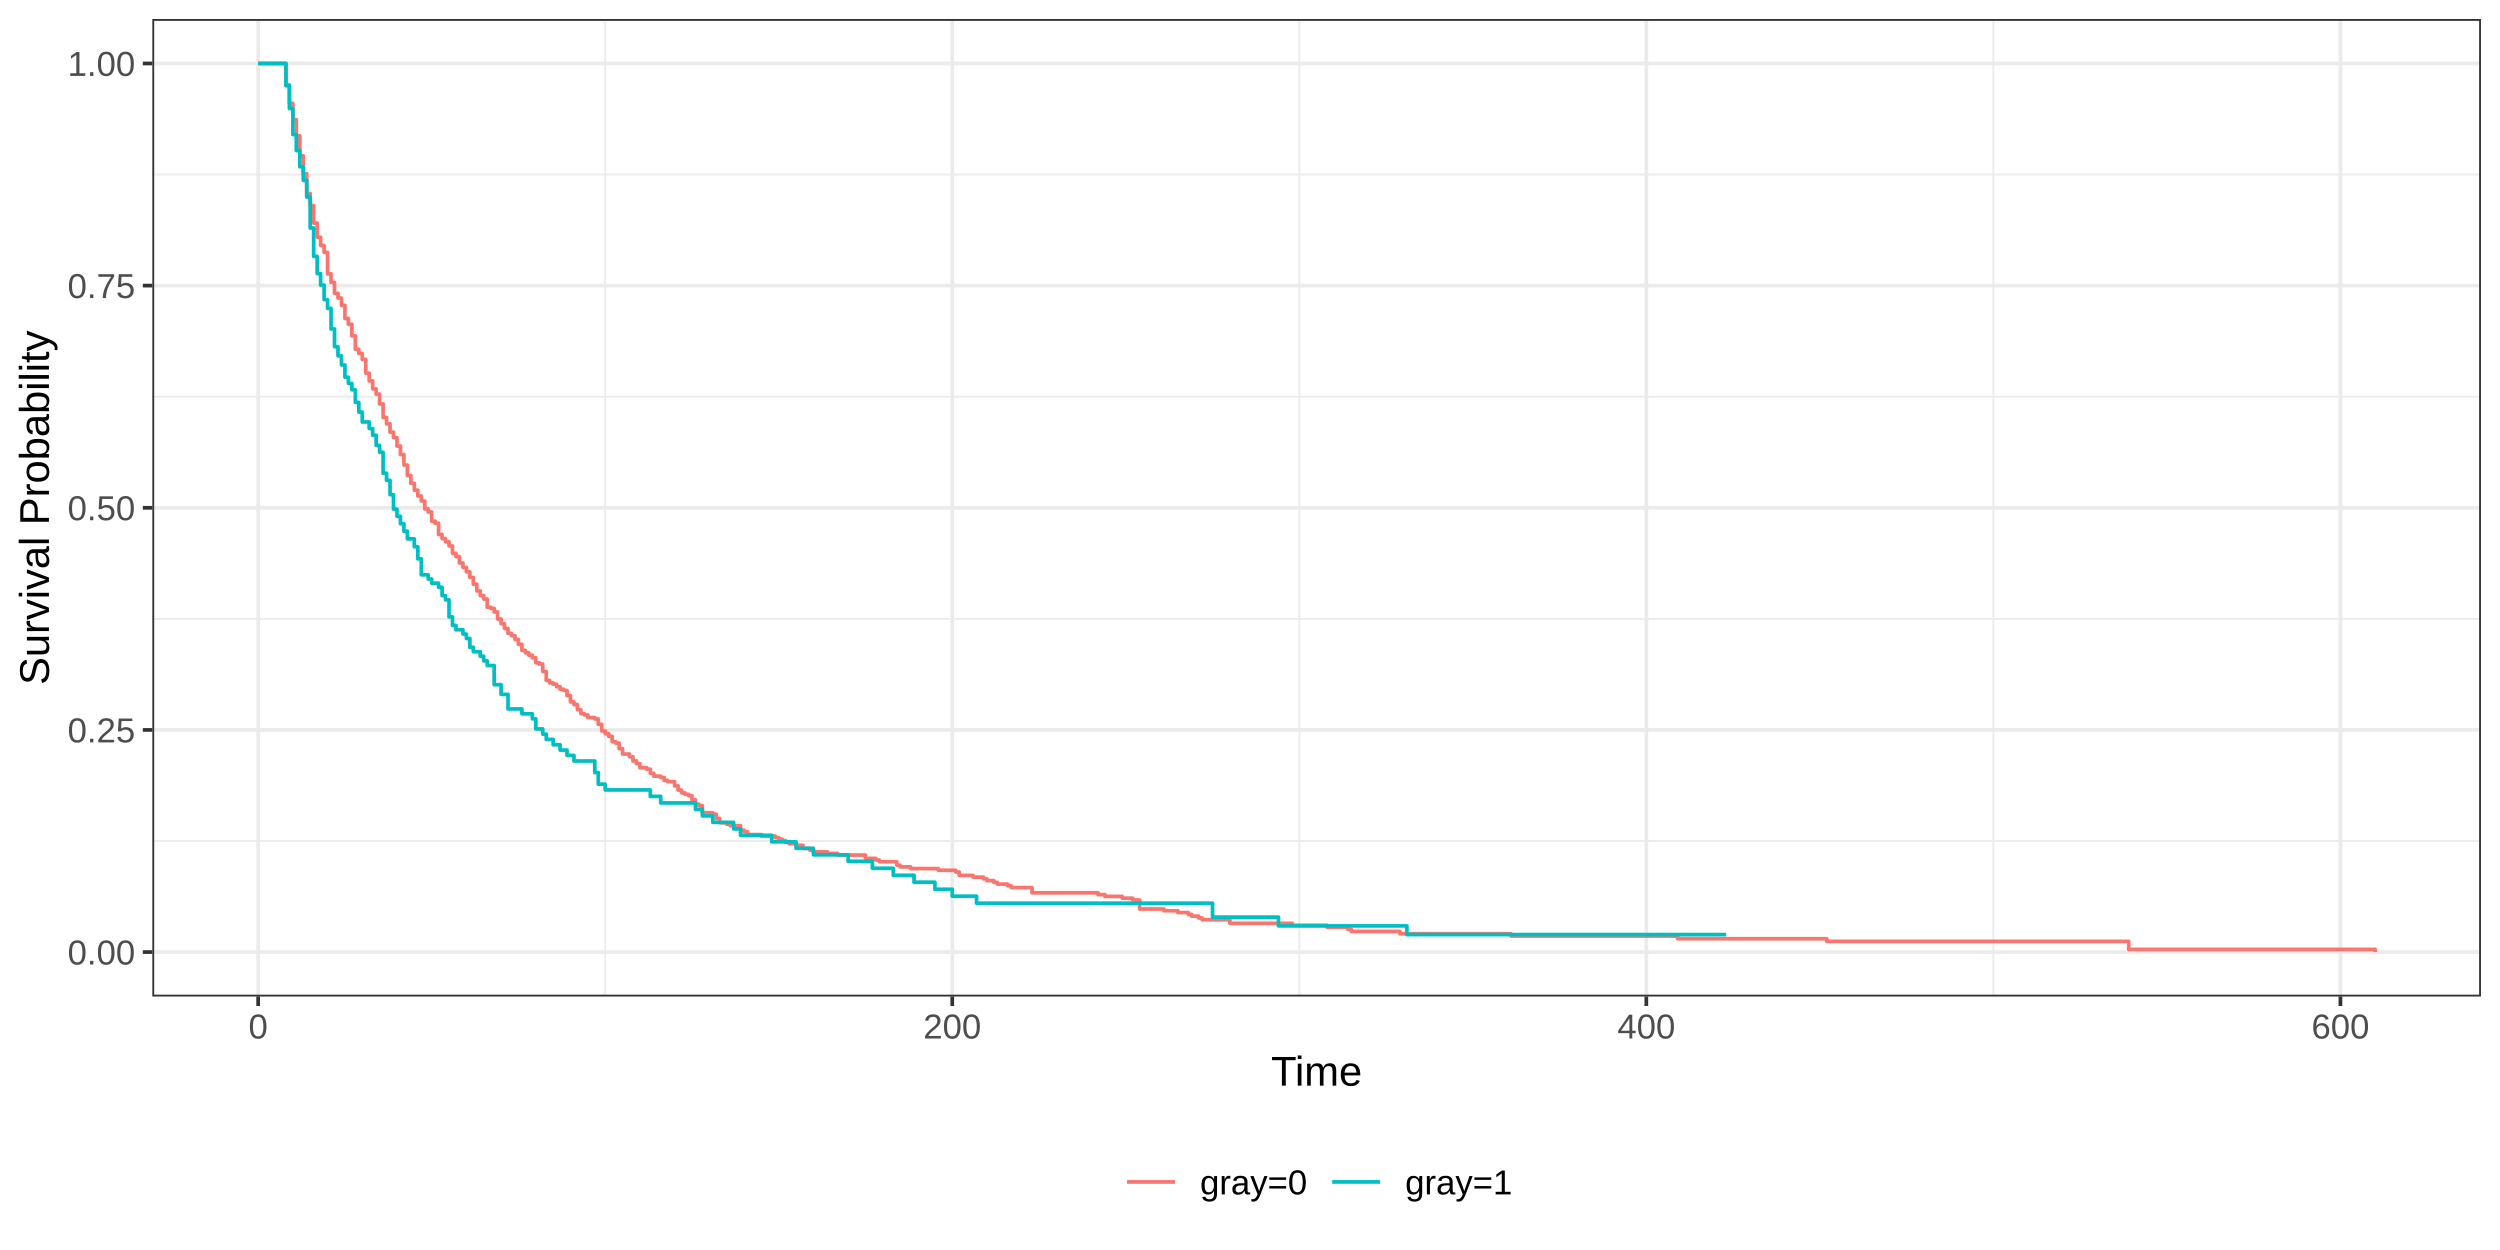
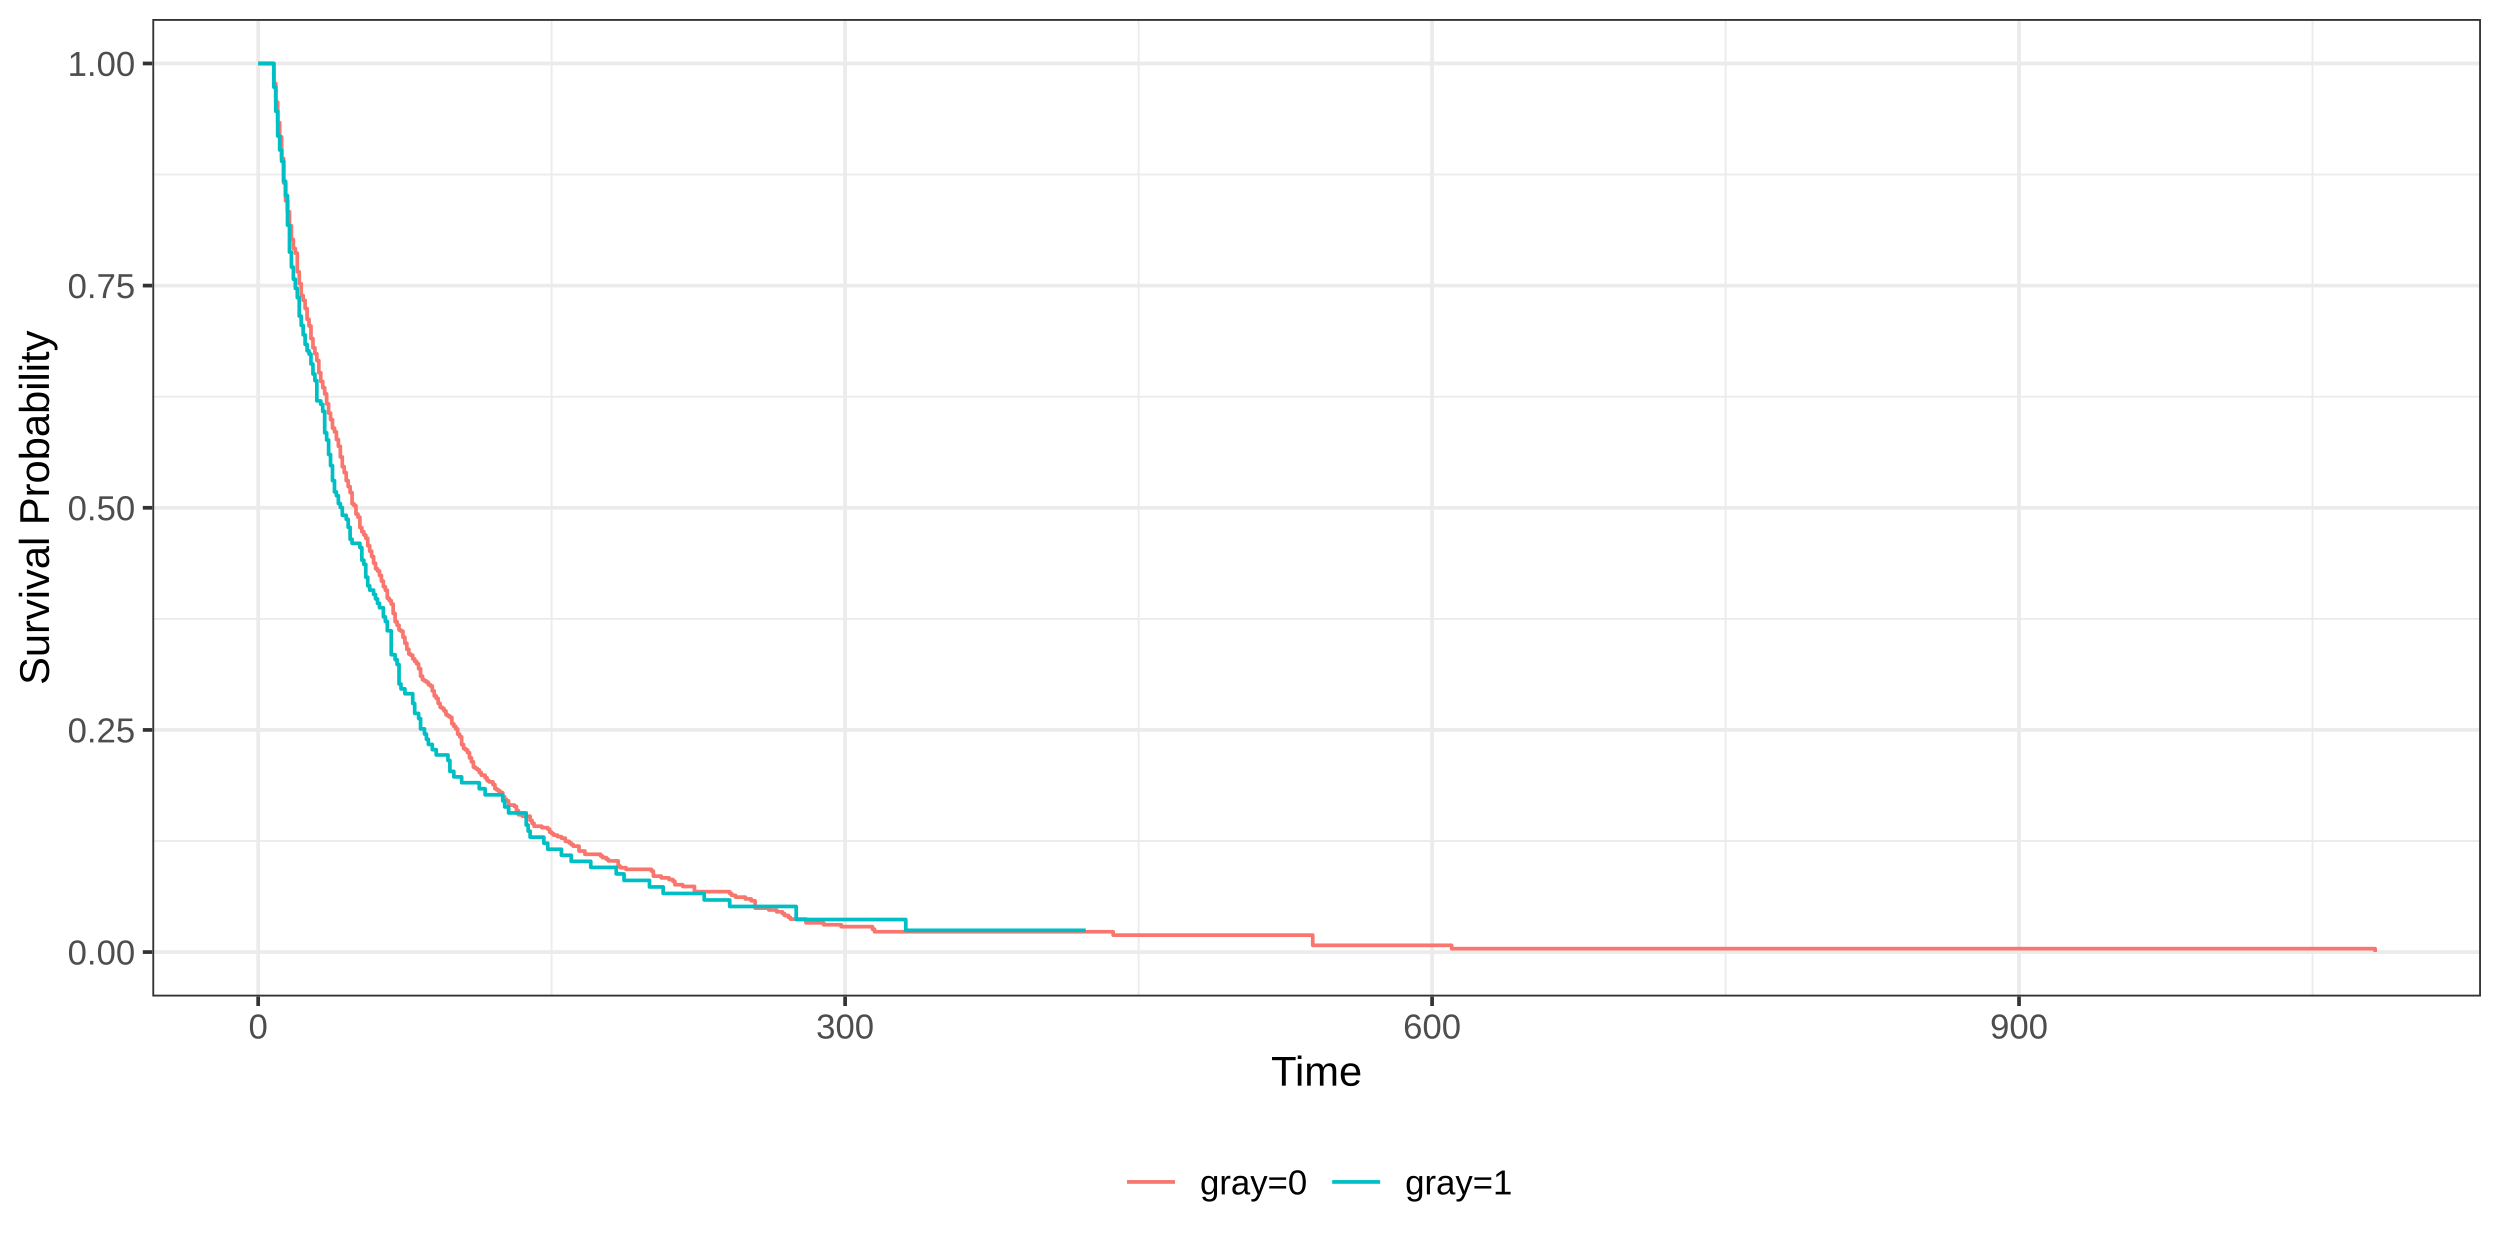
<svg xmlns="http://www.w3.org/2000/svg" class="svglite" width="720.00pt" height="360.00pt" viewBox="0 0 720.00 360.00">
  <defs>
    <style type="text/css">
    .svglite line, .svglite polyline, .svglite polygon, .svglite path, .svglite rect, .svglite circle {
      fill: none;
      stroke: #000000;
      stroke-linecap: round;
      stroke-linejoin: round;
      stroke-miterlimit: 10.00;
    }
    .svglite text {
      white-space: pre;
    }
  </style>
  </defs>
  <rect width="100%" height="100%" style="stroke: none; fill: #FFFFFF;" />
  <defs>
    <clipPath id="cpMC4wMHw3MjAuMDB8MC4wMHwzNjAuMDA=">
      <rect x="0.00" y="0.00" width="720.00" height="360.00" />
    </clipPath>
  </defs>
  <g clip-path="url(#cpMC4wMHw3MjAuMDB8MC4wMHwzNjAuMDA=)">
    <rect x="0.00" y="0.00" width="720.00" height="360.00" style="stroke-width: 1.07; stroke: #FFFFFF; fill: #FFFFFF;" />
  </g>
  <defs>
    <clipPath id="cpNDMuODd8NzE0LjUyfDUuNDh8Mjg2Ljk5">
      <rect x="43.87" y="5.48" width="670.65" height="281.52" />
    </clipPath>
  </defs>
  <g clip-path="url(#cpNDMuODd8NzE0LjUyfDUuNDh8Mjg2Ljk5)">
    <rect x="43.87" y="5.48" width="670.65" height="281.52" style="stroke-width: 1.07; stroke: none; fill: #FFFFFF;" />
    <polyline points="43.87,242.21 714.52,242.21 " style="stroke-width: 0.53; stroke: #EBEBEB; stroke-linecap: butt;" />
    <polyline points="43.87,178.23 714.52,178.23 " style="stroke-width: 0.53; stroke: #EBEBEB; stroke-linecap: butt;" />
    <polyline points="43.87,114.25 714.52,114.25 " style="stroke-width: 0.53; stroke: #EBEBEB; stroke-linecap: butt;" />
    <polyline points="43.87,50.27 714.52,50.27 " style="stroke-width: 0.53; stroke: #EBEBEB; stroke-linecap: butt;" />
-     <polyline points="174.30,286.99 174.30,5.48 " style="stroke-width: 0.53; stroke: #EBEBEB; stroke-linecap: butt;" />
-     <polyline points="374.20,286.99 374.20,5.48 " style="stroke-width: 0.53; stroke: #EBEBEB; stroke-linecap: butt;" />
-     <polyline points="574.09,286.99 574.09,5.48 " style="stroke-width: 0.53; stroke: #EBEBEB; stroke-linecap: butt;" />
+     <polyline points="158.87,286.99 158.87,5.48 " style="stroke-width: 0.53; stroke: #EBEBEB; stroke-linecap: butt;" />
+     <polyline points="327.92,286.99 327.92,5.48 " style="stroke-width: 0.53; stroke: #EBEBEB; stroke-linecap: butt;" />
+     <polyline points="496.96,286.99 496.96,5.48 " style="stroke-width: 0.53; stroke: #EBEBEB; stroke-linecap: butt;" />
+     <polyline points="666.00,286.99 666.00,5.48 " style="stroke-width: 0.53; stroke: #EBEBEB; stroke-linecap: butt;" />
    <polyline points="43.87,274.20 714.52,274.20 " style="stroke-width: 1.07; stroke: #EBEBEB; stroke-linecap: butt;" />
    <polyline points="43.87,210.22 714.52,210.22 " style="stroke-width: 1.07; stroke: #EBEBEB; stroke-linecap: butt;" />
    <polyline points="43.87,146.24 714.52,146.24 " style="stroke-width: 1.07; stroke: #EBEBEB; stroke-linecap: butt;" />
    <polyline points="43.87,82.26 714.52,82.26 " style="stroke-width: 1.07; stroke: #EBEBEB; stroke-linecap: butt;" />
    <polyline points="43.87,18.28 714.52,18.28 " style="stroke-width: 1.07; stroke: #EBEBEB; stroke-linecap: butt;" />
    <polyline points="74.35,286.99 74.35,5.48 " style="stroke-width: 1.07; stroke: #EBEBEB; stroke-linecap: butt;" />
-     <polyline points="274.25,286.99 274.25,5.48 " style="stroke-width: 1.07; stroke: #EBEBEB; stroke-linecap: butt;" />
-     <polyline points="474.14,286.99 474.14,5.48 " style="stroke-width: 1.07; stroke: #EBEBEB; stroke-linecap: butt;" />
-     <polyline points="674.04,286.99 674.04,5.48 " style="stroke-width: 1.07; stroke: #EBEBEB; stroke-linecap: butt;" />
-     <polyline points="74.35,18.28 82.35,18.28 82.35,24.47 83.35,24.47 83.35,29.77 84.35,29.77 84.35,34.46 85.34,34.46 85.34,39.12 86.34,39.12 86.34,44.85 87.34,44.85 87.34,50.04 88.34,50.04 88.34,55.71 89.34,55.71 89.34,59.21 90.34,59.21 90.34,64.25 91.34,64.25 91.34,68.31 92.34,68.31 92.34,70.69 93.34,70.69 93.34,72.67 94.34,72.67 94.34,78.87 95.34,78.87 95.34,81.32 96.34,81.32 96.34,84.47 97.34,84.47 97.34,85.84 98.34,85.84 98.34,87.94 99.34,87.94 99.34,91.71 100.34,91.71 100.34,93.38 101.34,93.38 101.34,96.73 102.34,96.73 102.34,100.57 103.34,100.57 103.34,101.78 104.33,101.78 104.33,103.50 105.33,103.50 105.33,107.47 106.33,107.47 106.33,109.71 107.33,109.71 107.33,111.98 108.33,111.98 108.33,113.51 109.33,113.51 109.33,116.33 110.33,116.33 110.33,120.23 111.33,120.23 111.33,122.07 112.33,122.07 112.33,124.45 113.33,124.45 113.33,126.04 114.33,126.04 114.33,128.46 115.33,128.46 115.33,130.91 116.33,130.91 116.33,133.93 117.33,133.93 117.33,136.96 118.33,136.96 118.33,139.19 119.33,139.19 119.33,141.16 120.33,141.16 120.33,142.85 121.33,142.85 121.33,144.28 122.33,144.28 122.33,146.57 123.32,146.57 123.32,147.44 124.32,147.44 124.32,150.09 125.32,150.09 125.32,150.68 126.32,150.68 126.32,153.93 127.32,153.93 127.32,155.12 128.32,155.12 128.32,156.02 129.32,156.02 129.32,157.23 130.32,157.23 130.32,159.36 131.32,159.36 131.32,160.29 132.32,160.29 132.32,162.15 133.32,162.15 133.32,163.42 134.32,163.42 134.32,164.69 135.32,164.69 135.32,166.30 136.32,166.30 136.32,168.25 137.32,168.25 137.32,170.20 138.32,170.20 138.32,171.53 139.32,171.53 139.32,172.53 140.32,172.53 140.32,174.87 141.32,174.87 141.32,175.21 142.32,175.21 142.32,176.23 143.31,176.23 143.31,178.27 144.31,178.27 144.31,179.64 145.31,179.64 145.31,181.01 146.31,181.01 146.31,182.41 147.31,182.41 147.31,183.10 148.31,183.10 148.31,184.15 149.31,184.15 149.31,185.55 150.31,185.55 150.31,187.30 151.31,187.30 151.31,188.01 152.31,188.01 152.31,188.72 153.31,188.72 153.31,189.43 154.31,189.43 154.31,190.88 155.31,190.88 155.31,191.24 156.31,191.24 156.31,193.41 157.31,193.41 157.31,195.95 158.31,195.95 158.31,196.67 159.31,196.67 159.31,197.04 160.31,197.04 160.31,197.76 161.31,197.76 161.31,198.49 162.30,198.49 162.30,198.86 163.30,198.86 163.30,200.32 164.30,200.32 164.30,202.16 165.30,202.16 165.30,202.90 166.30,202.90 166.30,204.39 167.30,204.39 167.30,205.53 168.30,205.53 168.30,205.90 169.30,205.90 169.30,206.66 170.30,206.66 170.30,206.66 171.30,206.66 171.30,207.05 172.30,207.05 172.30,208.59 173.30,208.59 173.30,210.52 174.30,210.52 174.30,211.30 175.30,211.30 175.30,212.07 176.30,212.07 176.30,213.63 177.30,213.63 177.30,214.01 178.30,214.01 178.30,215.59 179.30,215.59 179.30,217.16 180.30,217.16 180.30,217.16 181.30,217.16 181.30,217.95 182.29,217.95 182.29,219.14 183.29,219.14 183.29,219.93 184.29,219.93 184.29,221.12 186.29,221.12 186.29,221.52 187.29,221.52 187.29,222.72 188.29,222.72 188.29,223.52 190.29,223.52 190.29,223.92 191.29,223.92 191.29,224.73 192.29,224.73 192.29,225.13 194.29,225.13 194.29,226.34 195.29,226.34 195.29,227.54 196.29,227.54 196.29,228.35 197.29,228.35 197.29,228.76 198.29,228.76 198.29,229.17 199.29,229.17 199.29,230.38 200.29,230.38 200.29,231.60 201.28,231.60 201.28,232.01 202.28,232.01 202.28,234.06 205.28,234.06 205.28,234.47 206.28,234.47 206.28,235.71 207.28,235.71 207.28,236.95 208.28,236.95 208.28,236.95 209.28,236.95 209.28,237.37 210.28,237.37 210.28,237.79 211.28,237.79 211.28,237.79 213.28,237.79 213.28,239.08 214.28,239.08 214.28,239.50 215.28,239.50 215.28,240.36 219.28,240.36 219.28,240.79 220.28,240.79 220.28,240.79 223.27,240.79 223.27,241.23 224.27,241.23 224.27,241.67 225.27,241.67 225.27,242.11 226.27,242.11 226.27,242.55 227.27,242.55 227.27,243.00 229.27,243.00 229.27,243.44 230.27,243.44 230.27,243.44 231.27,243.44 231.27,244.36 233.27,244.36 233.27,244.84 234.27,244.84 234.27,245.31 238.27,245.31 238.27,245.78 241.26,245.78 241.26,246.26 247.26,246.26 247.26,246.26 249.26,246.26 249.26,247.22 252.26,247.22 252.26,247.70 253.26,247.70 253.26,248.18 258.26,248.18 258.26,249.17 259.25,249.17 259.25,249.66 262.25,249.66 262.25,250.15 270.25,250.15 270.25,250.64 275.25,250.64 275.25,251.13 276.25,251.13 276.25,252.11 278.25,252.11 278.25,252.11 280.24,252.11 280.24,252.61 283.24,252.61 283.24,253.11 284.24,253.11 284.24,253.62 286.24,253.62 286.24,254.12 287.24,254.12 287.24,254.62 290.24,254.62 290.24,255.12 291.24,255.12 291.24,255.62 297.24,255.62 297.24,257.13 300.23,257.13 300.23,257.13 316.23,257.13 316.23,257.65 318.22,257.65 318.22,258.16 323.22,258.16 323.22,258.68 326.22,258.68 326.22,259.20 328.22,259.20 328.22,261.79 335.22,261.79 335.22,262.30 339.21,262.30 339.21,262.82 342.21,262.82 342.21,263.34 343.21,263.34 343.21,263.85 345.21,263.85 345.21,264.37 346.21,264.37 346.21,264.89 354.21,264.89 354.21,265.92 372.20,265.92 372.20,266.47 380.19,266.47 380.19,266.47 382.19,266.47 382.19,267.07 388.19,267.07 388.19,267.66 389.19,267.66 389.19,268.26 391.19,268.26 391.19,268.26 403.18,268.26 403.18,268.92 435.16,268.92 435.16,269.58 480.14,269.58 480.14,269.58 483.14,269.58 483.14,270.35 526.12,270.35 526.12,271.12 613.07,271.12 613.07,273.43 684.04,273.43 684.04,274.20 " style="stroke-width: 1.07; stroke: #F8766D; stroke-linecap: butt;" />
-     <polyline points="74.35,18.28 82.35,18.28 82.35,24.69 83.35,24.69 83.35,31.28 84.35,31.28 84.35,38.75 85.34,38.75 85.34,43.35 86.34,43.35 86.34,48.03 87.34,48.03 87.34,51.96 88.34,51.96 88.34,56.74 89.34,56.74 89.34,65.66 90.34,65.66 90.34,73.84 91.34,73.84 91.34,78.79 92.34,78.79 92.34,82.10 93.34,82.10 93.34,86.29 94.34,86.29 94.34,88.81 95.34,88.81 95.34,94.74 96.34,94.74 96.34,99.86 97.34,99.86 97.34,102.48 98.34,102.48 98.34,105.11 99.34,105.11 99.34,108.63 100.34,108.63 100.34,110.43 101.34,110.43 101.34,112.25 102.34,112.25 102.34,115.89 103.34,115.89 103.34,118.68 104.33,118.68 104.33,121.51 105.33,121.51 105.33,121.51 106.33,121.51 106.33,123.41 107.33,123.41 107.33,125.35 108.33,125.35 108.33,128.27 109.33,128.27 109.33,130.24 110.33,130.24 110.33,136.28 111.33,136.28 111.33,138.34 112.33,138.34 112.33,142.46 113.33,142.46 113.33,146.61 114.33,146.61 114.33,148.70 115.33,148.70 115.33,150.84 116.33,150.84 116.33,152.99 117.33,152.99 117.33,155.19 118.33,155.19 118.33,155.19 119.33,155.19 119.33,157.46 120.33,157.46 120.33,160.93 121.33,160.93 121.33,165.55 122.33,165.55 122.33,165.55 123.32,165.55 123.32,166.75 124.32,166.75 124.32,167.94 126.32,167.94 126.32,169.13 127.32,169.13 127.32,171.55 128.32,171.55 128.32,172.76 129.32,172.76 129.32,177.65 130.32,177.65 130.32,180.12 131.32,180.12 131.32,181.36 133.32,181.36 133.32,182.61 134.32,182.61 134.32,183.89 135.32,183.89 135.32,186.43 136.32,186.43 136.32,187.70 137.32,187.70 137.32,187.70 138.32,187.70 138.32,189.01 139.32,189.01 139.32,190.34 140.32,190.34 140.32,191.67 142.32,191.67 142.32,197.18 143.31,197.18 143.31,197.18 144.31,197.18 144.31,199.98 146.31,199.98 146.31,204.18 150.31,204.18 150.31,205.58 152.31,205.58 152.31,205.58 153.31,205.58 153.31,207.01 154.31,207.01 154.31,209.93 156.31,209.93 156.31,211.42 157.31,211.42 157.31,212.95 159.31,212.95 159.31,214.49 161.31,214.49 161.31,216.02 163.30,216.02 163.30,217.55 164.30,217.55 164.30,217.55 165.30,217.55 165.30,219.17 170.30,219.17 170.30,219.17 171.30,219.17 171.30,222.50 172.30,222.50 172.30,225.84 174.30,225.84 174.30,227.50 176.30,227.50 176.30,227.50 185.29,227.50 185.29,227.50 187.29,227.50 187.29,229.37 190.29,229.37 190.29,231.24 200.29,231.24 200.29,233.11 202.28,233.11 202.28,234.98 205.28,234.98 205.28,236.84 211.28,236.84 211.28,238.71 213.28,238.71 213.28,240.58 222.27,240.58 222.27,242.45 229.27,242.45 229.27,244.31 234.27,244.31 234.27,246.18 244.26,246.18 244.26,248.05 248.26,248.05 248.26,248.05 251.26,248.05 251.26,250.06 257.26,250.06 257.26,252.07 263.25,252.07 263.25,254.08 269.25,254.08 269.25,256.10 274.25,256.10 274.25,258.11 281.24,258.11 281.24,260.12 349.21,260.12 349.21,264.14 367.20,264.14 367.20,264.14 368.20,264.14 368.20,266.66 405.18,266.66 405.18,269.17 497.13,269.17 497.13,269.17 " style="stroke-width: 1.07; stroke: #00BFC4; stroke-linecap: butt;" />
+     <polyline points="243.39,286.99 243.39,5.48 " style="stroke-width: 1.07; stroke: #EBEBEB; stroke-linecap: butt;" />
+     <polyline points="412.44,286.99 412.44,5.48 " style="stroke-width: 1.07; stroke: #EBEBEB; stroke-linecap: butt;" />
+     <polyline points="581.48,286.99 581.48,5.48 " style="stroke-width: 1.07; stroke: #EBEBEB; stroke-linecap: butt;" />
+     <polyline points="74.35,18.28 78.86,18.28 78.86,24.01 79.42,24.01 79.42,29.40 79.98,29.40 79.98,35.31 80.55,35.31 80.55,39.43 81.11,39.43 81.11,45.64 81.68,45.64 81.68,52.72 82.24,52.72 82.24,57.84 82.80,57.84 82.80,60.97 83.37,60.97 83.37,65.02 83.93,65.02 83.93,68.94 84.49,68.94 84.49,71.58 85.06,71.58 85.06,72.91 85.62,72.91 85.62,78.31 86.18,78.31 86.18,81.70 86.75,81.70 86.75,85.12 87.31,85.12 87.31,86.51 87.87,86.51 87.87,88.86 88.44,88.86 88.44,91.96 89.00,91.96 89.00,93.88 89.56,93.88 89.56,97.50 90.13,97.50 90.13,100.17 90.69,100.17 90.69,101.87 91.25,101.87 91.25,103.85 91.82,103.85 91.82,107.35 92.38,107.35 92.38,109.86 92.95,109.86 92.95,111.64 93.51,111.64 93.51,113.44 94.07,113.44 94.07,116.31 94.64,116.31 94.64,118.97 95.20,118.97 95.20,120.86 95.76,120.86 95.76,123.30 96.33,123.30 96.33,124.39 96.89,124.39 96.89,126.59 97.45,126.59 97.45,128.53 98.02,128.53 98.02,131.60 98.58,131.60 98.58,134.42 99.14,134.42 99.14,136.12 99.71,136.12 99.71,138.41 100.27,138.41 100.27,140.13 100.83,140.13 100.83,141.87 101.40,141.87 101.40,145.08 101.96,145.08 101.96,145.67 102.52,145.67 102.52,148.05 103.09,148.05 103.09,148.95 103.65,148.95 103.65,151.95 104.21,151.95 104.21,153.15 104.78,153.15 104.78,154.07 105.34,154.07 105.34,155.00 105.91,155.00 105.91,157.17 106.47,157.17 106.47,158.73 107.03,158.73 107.03,160.30 107.60,160.30 107.60,162.20 108.16,162.20 108.16,163.79 108.72,163.79 108.72,164.43 109.29,164.43 109.29,165.72 109.85,165.72 109.85,167.35 110.41,167.35 110.41,168.98 110.98,168.98 110.98,169.98 111.54,169.98 111.54,172.29 112.10,172.29 112.10,172.96 112.67,172.96 112.67,173.97 113.23,173.97 113.23,176.68 113.79,176.68 113.79,179.05 114.36,179.05 114.36,180.07 114.92,180.07 114.92,181.45 115.48,181.45 115.48,181.79 116.05,181.79 116.05,183.52 116.61,183.52 116.61,185.25 117.17,185.25 117.17,186.98 117.74,186.98 117.74,188.37 118.30,188.37 118.30,188.72 118.87,188.72 118.87,189.77 119.43,189.77 119.43,190.48 119.99,190.48 119.99,191.19 120.56,191.19 120.56,192.60 121.12,192.60 121.12,194.72 121.68,194.72 121.68,195.78 122.25,195.78 122.25,196.13 122.81,196.13 122.81,196.49 123.37,196.49 123.37,197.20 123.94,197.20 123.94,197.56 124.50,197.56 124.50,198.98 125.06,198.98 125.06,200.42 125.63,200.42 125.63,201.13 126.19,201.13 126.19,202.57 126.75,202.57 126.75,203.67 127.32,203.67 127.32,204.03 127.88,204.03 127.88,204.76 128.44,204.76 128.44,205.86 129.01,205.86 129.01,206.23 129.57,206.23 129.57,206.60 130.13,206.60 130.13,208.46 130.70,208.46 130.70,209.21 131.26,209.21 131.26,209.95 131.83,209.95 131.83,211.45 132.39,211.45 132.39,212.20 132.95,212.20 132.95,214.46 133.52,214.46 133.52,215.60 134.08,215.60 134.08,215.98 134.64,215.98 134.64,216.74 135.21,216.74 135.21,218.26 135.77,218.26 135.77,219.40 136.33,219.40 136.33,220.92 136.90,220.92 136.90,221.30 137.46,221.30 137.46,221.69 138.02,221.69 138.02,222.46 138.59,222.46 138.59,223.24 139.71,223.24 139.71,224.01 140.28,224.01 140.28,224.79 140.84,224.79 140.84,225.18 141.97,225.18 141.97,225.96 142.53,225.96 142.53,227.14 143.09,227.14 143.09,227.53 143.66,227.53 143.66,227.92 144.22,227.92 144.22,228.31 144.79,228.31 144.79,229.49 145.35,229.49 145.35,230.27 145.91,230.27 145.91,230.67 146.48,230.67 146.48,231.86 148.17,231.86 148.17,232.26 148.73,232.26 148.73,233.45 149.29,233.45 149.29,234.65 149.86,234.65 149.86,234.65 150.42,234.65 150.42,235.06 150.98,235.06 150.98,235.06 151.55,235.06 151.55,235.06 152.67,235.06 152.67,236.29 153.24,236.29 153.24,237.12 153.80,237.12 153.80,237.95 156.05,237.95 156.05,238.37 156.62,238.37 156.62,238.37 157.75,238.37 157.75,238.80 158.31,238.80 158.31,239.66 158.87,239.66 158.87,240.09 159.44,240.09 159.44,240.52 160.00,240.52 160.00,240.52 160.56,240.52 160.56,240.96 161.69,240.96 161.69,241.40 162.25,241.40 162.25,241.40 162.82,241.40 162.82,242.30 163.94,242.30 163.94,242.76 164.51,242.76 164.51,243.22 165.07,243.22 165.07,243.69 166.76,243.69 166.76,245.09 168.45,245.09 168.45,246.03 171.83,246.03 171.83,246.03 172.96,246.03 172.96,246.51 173.52,246.51 173.52,246.99 174.65,246.99 174.65,247.46 175.21,247.46 175.21,247.94 178.03,247.94 178.03,249.40 178.59,249.40 178.59,249.89 180.28,249.89 180.28,250.37 187.61,250.37 187.61,250.86 188.17,250.86 188.17,252.32 189.30,252.32 189.30,252.32 190.43,252.32 190.43,252.82 192.68,252.82 192.68,253.31 193.81,253.31 193.81,253.81 194.37,253.81 194.37,254.80 196.63,254.80 196.63,255.30 200.01,255.30 200.01,256.79 201.70,256.79 201.70,256.79 210.15,256.79 210.15,257.32 210.71,257.32 210.71,257.85 211.84,257.85 211.84,258.38 214.66,258.38 214.66,258.90 216.35,258.90 216.35,259.43 217.47,259.43 217.47,261.54 221.42,261.54 221.42,262.07 223.67,262.07 223.67,262.60 225.36,262.60 225.36,263.12 225.93,263.12 225.93,263.65 227.05,263.65 227.05,264.18 227.62,264.18 227.62,264.70 232.12,264.70 232.12,265.76 237.20,265.76 237.20,266.32 242.27,266.32 242.27,266.88 243.39,266.88 243.39,266.88 244.52,266.88 244.52,266.88 246.78,266.88 246.78,266.88 251.28,266.88 251.28,267.62 251.85,267.62 251.85,268.35 252.97,268.35 252.97,268.35 303.12,268.35 303.12,268.35 320.59,268.35 320.59,269.32 378.07,269.32 378.07,272.25 418.07,272.25 418.07,273.22 684.04,273.22 684.04,274.20 " style="stroke-width: 1.07; stroke: #F8766D; stroke-linecap: butt;" />
+     <polyline points="74.35,18.28 78.86,18.28 78.86,25.09 79.42,25.09 79.42,32.05 79.98,32.05 79.98,39.17 80.55,39.17 80.55,43.20 81.11,43.20 81.11,46.45 81.68,46.45 81.68,52.19 82.24,52.19 82.24,56.34 82.80,56.34 82.80,64.85 83.37,64.85 83.37,72.61 83.93,72.61 83.93,76.93 84.49,76.93 84.49,80.41 85.06,80.41 85.06,83.05 85.62,83.05 85.62,85.70 86.18,85.70 86.18,91.03 86.75,91.03 86.75,93.71 87.31,93.71 87.31,96.43 87.87,96.43 87.87,99.18 88.44,99.18 88.44,101.02 89.00,101.02 89.00,101.97 89.56,101.97 89.56,104.84 90.13,104.84 90.13,107.72 90.69,107.72 90.69,109.65 91.25,109.65 91.25,115.46 91.82,115.46 91.82,115.46 92.38,115.46 92.38,116.44 92.95,116.44 92.95,118.49 93.51,118.49 93.51,124.64 94.07,124.64 94.07,126.72 94.64,126.72 94.64,130.90 95.20,130.90 95.20,134.11 95.76,134.11 95.76,138.42 96.33,138.42 96.33,141.68 96.89,141.68 96.89,142.77 97.45,142.77 97.45,145.02 98.02,145.02 98.02,146.14 98.58,146.14 98.58,148.41 99.14,148.41 99.14,148.41 99.71,148.41 99.71,149.55 100.27,149.55 100.27,151.86 100.83,151.86 100.83,155.32 101.40,155.32 101.40,156.48 103.09,156.48 103.09,156.48 103.65,156.48 103.65,157.69 104.21,157.69 104.21,161.33 104.78,161.33 104.78,162.55 105.34,162.55 105.34,166.23 105.91,166.23 105.91,168.71 106.47,168.71 106.47,169.95 107.60,169.95 107.60,171.21 108.16,171.21 108.16,172.48 108.72,172.48 108.72,173.75 109.29,173.75 109.29,175.02 109.85,175.02 109.85,175.02 110.41,175.02 110.41,177.63 110.98,177.63 110.98,178.97 111.54,178.97 111.54,181.65 112.67,181.65 112.67,188.56 113.23,188.56 113.23,188.56 113.79,188.56 113.79,189.96 114.36,189.96 114.36,191.37 114.92,191.37 114.92,196.98 115.48,196.98 115.48,198.39 116.61,198.39 116.61,199.79 118.87,199.79 118.87,202.60 119.43,202.60 119.43,205.46 120.56,205.46 120.56,206.93 121.12,206.93 121.12,209.92 122.25,209.92 122.25,211.41 122.81,211.41 122.81,212.91 123.37,212.91 123.37,214.40 124.50,214.40 124.50,215.90 125.06,215.90 125.06,215.90 125.63,215.90 125.63,217.43 128.44,217.43 128.44,217.43 129.01,217.43 129.01,219.01 129.57,219.01 129.57,222.16 130.70,222.16 130.70,223.74 131.83,223.74 131.83,223.74 132.95,223.74 132.95,225.42 136.90,225.42 136.90,225.42 138.02,225.42 138.02,227.16 139.71,227.16 139.71,228.90 144.79,228.90 144.79,230.65 145.35,230.65 145.35,232.39 146.48,232.39 146.48,234.13 151.55,234.13 151.55,237.61 152.11,237.61 152.11,239.36 152.67,239.36 152.67,241.10 156.62,241.10 156.62,242.84 157.75,242.84 157.75,244.58 161.69,244.58 161.69,246.32 164.51,246.32 164.51,248.07 170.14,248.07 170.14,249.81 172.40,249.81 172.40,249.81 177.47,249.81 177.47,251.69 179.72,251.69 179.72,253.56 187.05,253.56 187.05,255.44 190.99,255.44 190.99,257.31 202.82,257.31 202.82,259.19 210.15,259.19 210.15,261.07 229.31,261.07 229.31,264.82 236.07,264.82 236.07,264.82 239.45,264.82 239.45,264.82 260.86,264.82 260.86,267.94 312.70,267.94 312.70,267.94 " style="stroke-width: 1.07; stroke: #00BFC4; stroke-linecap: butt;" />
    <rect x="43.87" y="5.48" width="670.65" height="281.52" style="stroke-width: 1.07; stroke: #333333;" />
  </g>
  <g clip-path="url(#cpMC4wMHw3MjAuMDB8MC4wMHwzNjAuMDA=)">
    <text x="38.93" y="277.79" text-anchor="end" style="font-size: 10.00px;fill: #4D4D4D; font-family: &quot;Arial&quot;;" textLength="19.45px" lengthAdjust="spacingAndGlyphs">0.00</text>
    <text x="38.93" y="213.81" text-anchor="end" style="font-size: 10.00px;fill: #4D4D4D; font-family: &quot;Arial&quot;;" textLength="19.45px" lengthAdjust="spacingAndGlyphs">0.25</text>
    <text x="38.93" y="149.83" text-anchor="end" style="font-size: 10.00px;fill: #4D4D4D; font-family: &quot;Arial&quot;;" textLength="19.45px" lengthAdjust="spacingAndGlyphs">0.50</text>
    <text x="38.93" y="85.85" text-anchor="end" style="font-size: 10.00px;fill: #4D4D4D; font-family: &quot;Arial&quot;;" textLength="19.45px" lengthAdjust="spacingAndGlyphs">0.75</text>
    <text x="38.93" y="21.86" text-anchor="end" style="font-size: 10.00px;fill: #4D4D4D; font-family: &quot;Arial&quot;;" textLength="19.45px" lengthAdjust="spacingAndGlyphs">1.00</text>
    <polyline points="41.13,274.20 43.87,274.20 " style="stroke-width: 1.07; stroke: #333333; stroke-linecap: butt;" />
    <polyline points="41.13,210.22 43.87,210.22 " style="stroke-width: 1.07; stroke: #333333; stroke-linecap: butt;" />
    <polyline points="41.13,146.24 43.87,146.24 " style="stroke-width: 1.07; stroke: #333333; stroke-linecap: butt;" />
    <polyline points="41.13,82.26 43.87,82.26 " style="stroke-width: 1.07; stroke: #333333; stroke-linecap: butt;" />
    <polyline points="41.13,18.28 43.87,18.28 " style="stroke-width: 1.07; stroke: #333333; stroke-linecap: butt;" />
    <polyline points="74.35,289.73 74.35,286.99 " style="stroke-width: 1.07; stroke: #333333; stroke-linecap: butt;" />
-     <polyline points="274.25,289.73 274.25,286.99 " style="stroke-width: 1.07; stroke: #333333; stroke-linecap: butt;" />
-     <polyline points="474.14,289.73 474.14,286.99 " style="stroke-width: 1.07; stroke: #333333; stroke-linecap: butt;" />
-     <polyline points="674.04,289.73 674.04,286.99 " style="stroke-width: 1.07; stroke: #333333; stroke-linecap: butt;" />
+     <polyline points="243.39,289.73 243.39,286.99 " style="stroke-width: 1.07; stroke: #333333; stroke-linecap: butt;" />
+     <polyline points="412.44,289.73 412.44,286.99 " style="stroke-width: 1.07; stroke: #333333; stroke-linecap: butt;" />
+     <polyline points="581.48,289.73 581.48,286.99 " style="stroke-width: 1.07; stroke: #333333; stroke-linecap: butt;" />
    <text x="74.35" y="299.10" text-anchor="middle" style="font-size: 10.00px;fill: #4D4D4D; font-family: &quot;Arial&quot;;" textLength="5.56px" lengthAdjust="spacingAndGlyphs">0</text>
-     <text x="274.25" y="299.10" text-anchor="middle" style="font-size: 10.00px;fill: #4D4D4D; font-family: &quot;Arial&quot;;" textLength="16.68px" lengthAdjust="spacingAndGlyphs">200</text>
-     <text x="474.14" y="299.10" text-anchor="middle" style="font-size: 10.00px;fill: #4D4D4D; font-family: &quot;Arial&quot;;" textLength="16.68px" lengthAdjust="spacingAndGlyphs">400</text>
-     <text x="674.04" y="299.10" text-anchor="middle" style="font-size: 10.00px;fill: #4D4D4D; font-family: &quot;Arial&quot;;" textLength="16.68px" lengthAdjust="spacingAndGlyphs">600</text>
+     <text x="243.39" y="299.10" text-anchor="middle" style="font-size: 10.00px;fill: #4D4D4D; font-family: &quot;Arial&quot;;" textLength="16.68px" lengthAdjust="spacingAndGlyphs">300</text>
+     <text x="412.44" y="299.10" text-anchor="middle" style="font-size: 10.00px;fill: #4D4D4D; font-family: &quot;Arial&quot;;" textLength="16.68px" lengthAdjust="spacingAndGlyphs">600</text>
+     <text x="581.48" y="299.10" text-anchor="middle" style="font-size: 10.00px;fill: #4D4D4D; font-family: &quot;Arial&quot;;" textLength="16.68px" lengthAdjust="spacingAndGlyphs">900</text>
    <text x="379.19" y="312.67" text-anchor="middle" style="font-size: 12.00px; font-family: &quot;Arial&quot;;" textLength="26.66px" lengthAdjust="spacingAndGlyphs">Time</text>
    <text transform="translate(14.09,146.24) rotate(-90)" text-anchor="middle" style="font-size: 12.00px; font-family: &quot;Arial&quot;;" textLength="102.03px" lengthAdjust="spacingAndGlyphs">Survival Probability</text>
    <rect x="317.37" y="326.28" width="123.65" height="28.24" style="stroke-width: 1.07; stroke: none; fill: #FFFFFF;" />
    <rect x="322.85" y="331.76" width="17.28" height="17.28" style="stroke-width: 1.07; stroke: none; fill: #FFFFFF;" />
    <line x1="324.58" y1="340.40" x2="338.40" y2="340.40" style="stroke-width: 1.07; stroke: #F8766D; stroke-linecap: butt;" />
    <rect x="381.93" y="331.76" width="17.28" height="17.28" style="stroke-width: 1.07; stroke: none; fill: #FFFFFF;" />
    <line x1="383.66" y1="340.40" x2="397.48" y2="340.40" style="stroke-width: 1.07; stroke: #00BFC4; stroke-linecap: butt;" />
    <text x="345.61" y="343.99" style="font-size: 10.00px; font-family: &quot;Arial&quot;;" textLength="30.84px" lengthAdjust="spacingAndGlyphs">gray=0</text>
    <text x="404.69" y="343.99" style="font-size: 10.00px; font-family: &quot;Arial&quot;;" textLength="30.84px" lengthAdjust="spacingAndGlyphs">gray=1</text>
  </g>
</svg>
